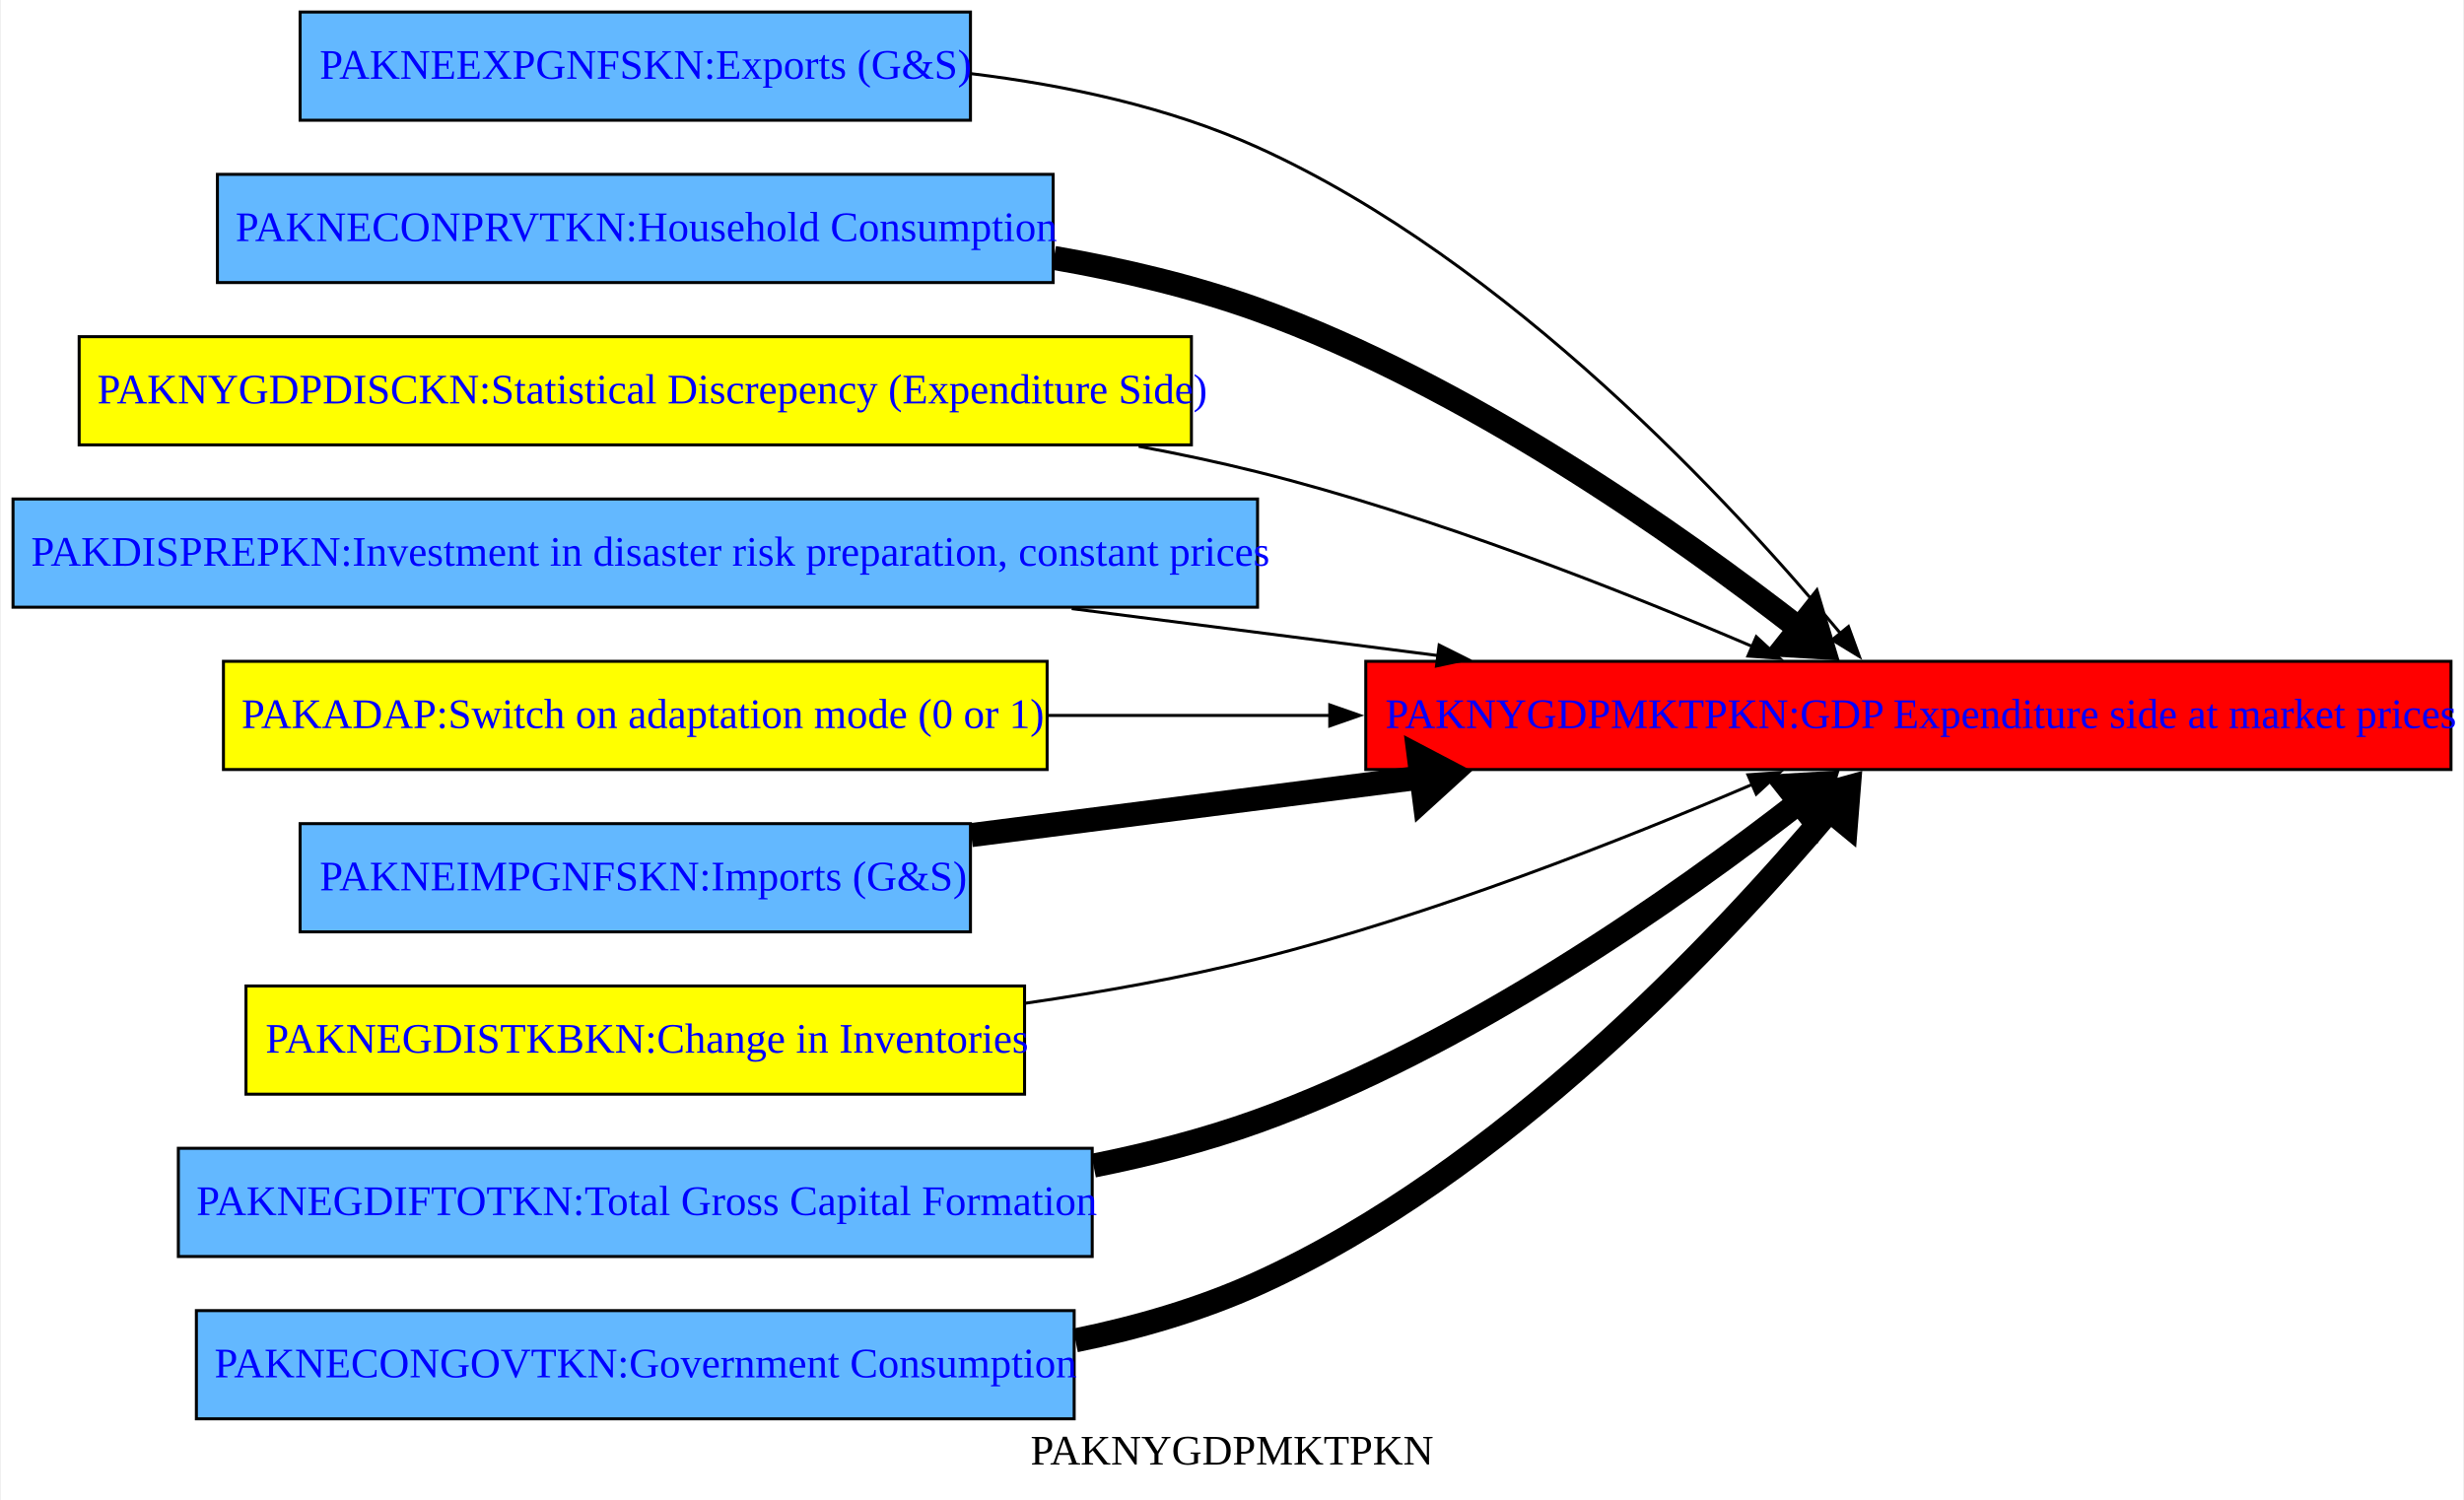
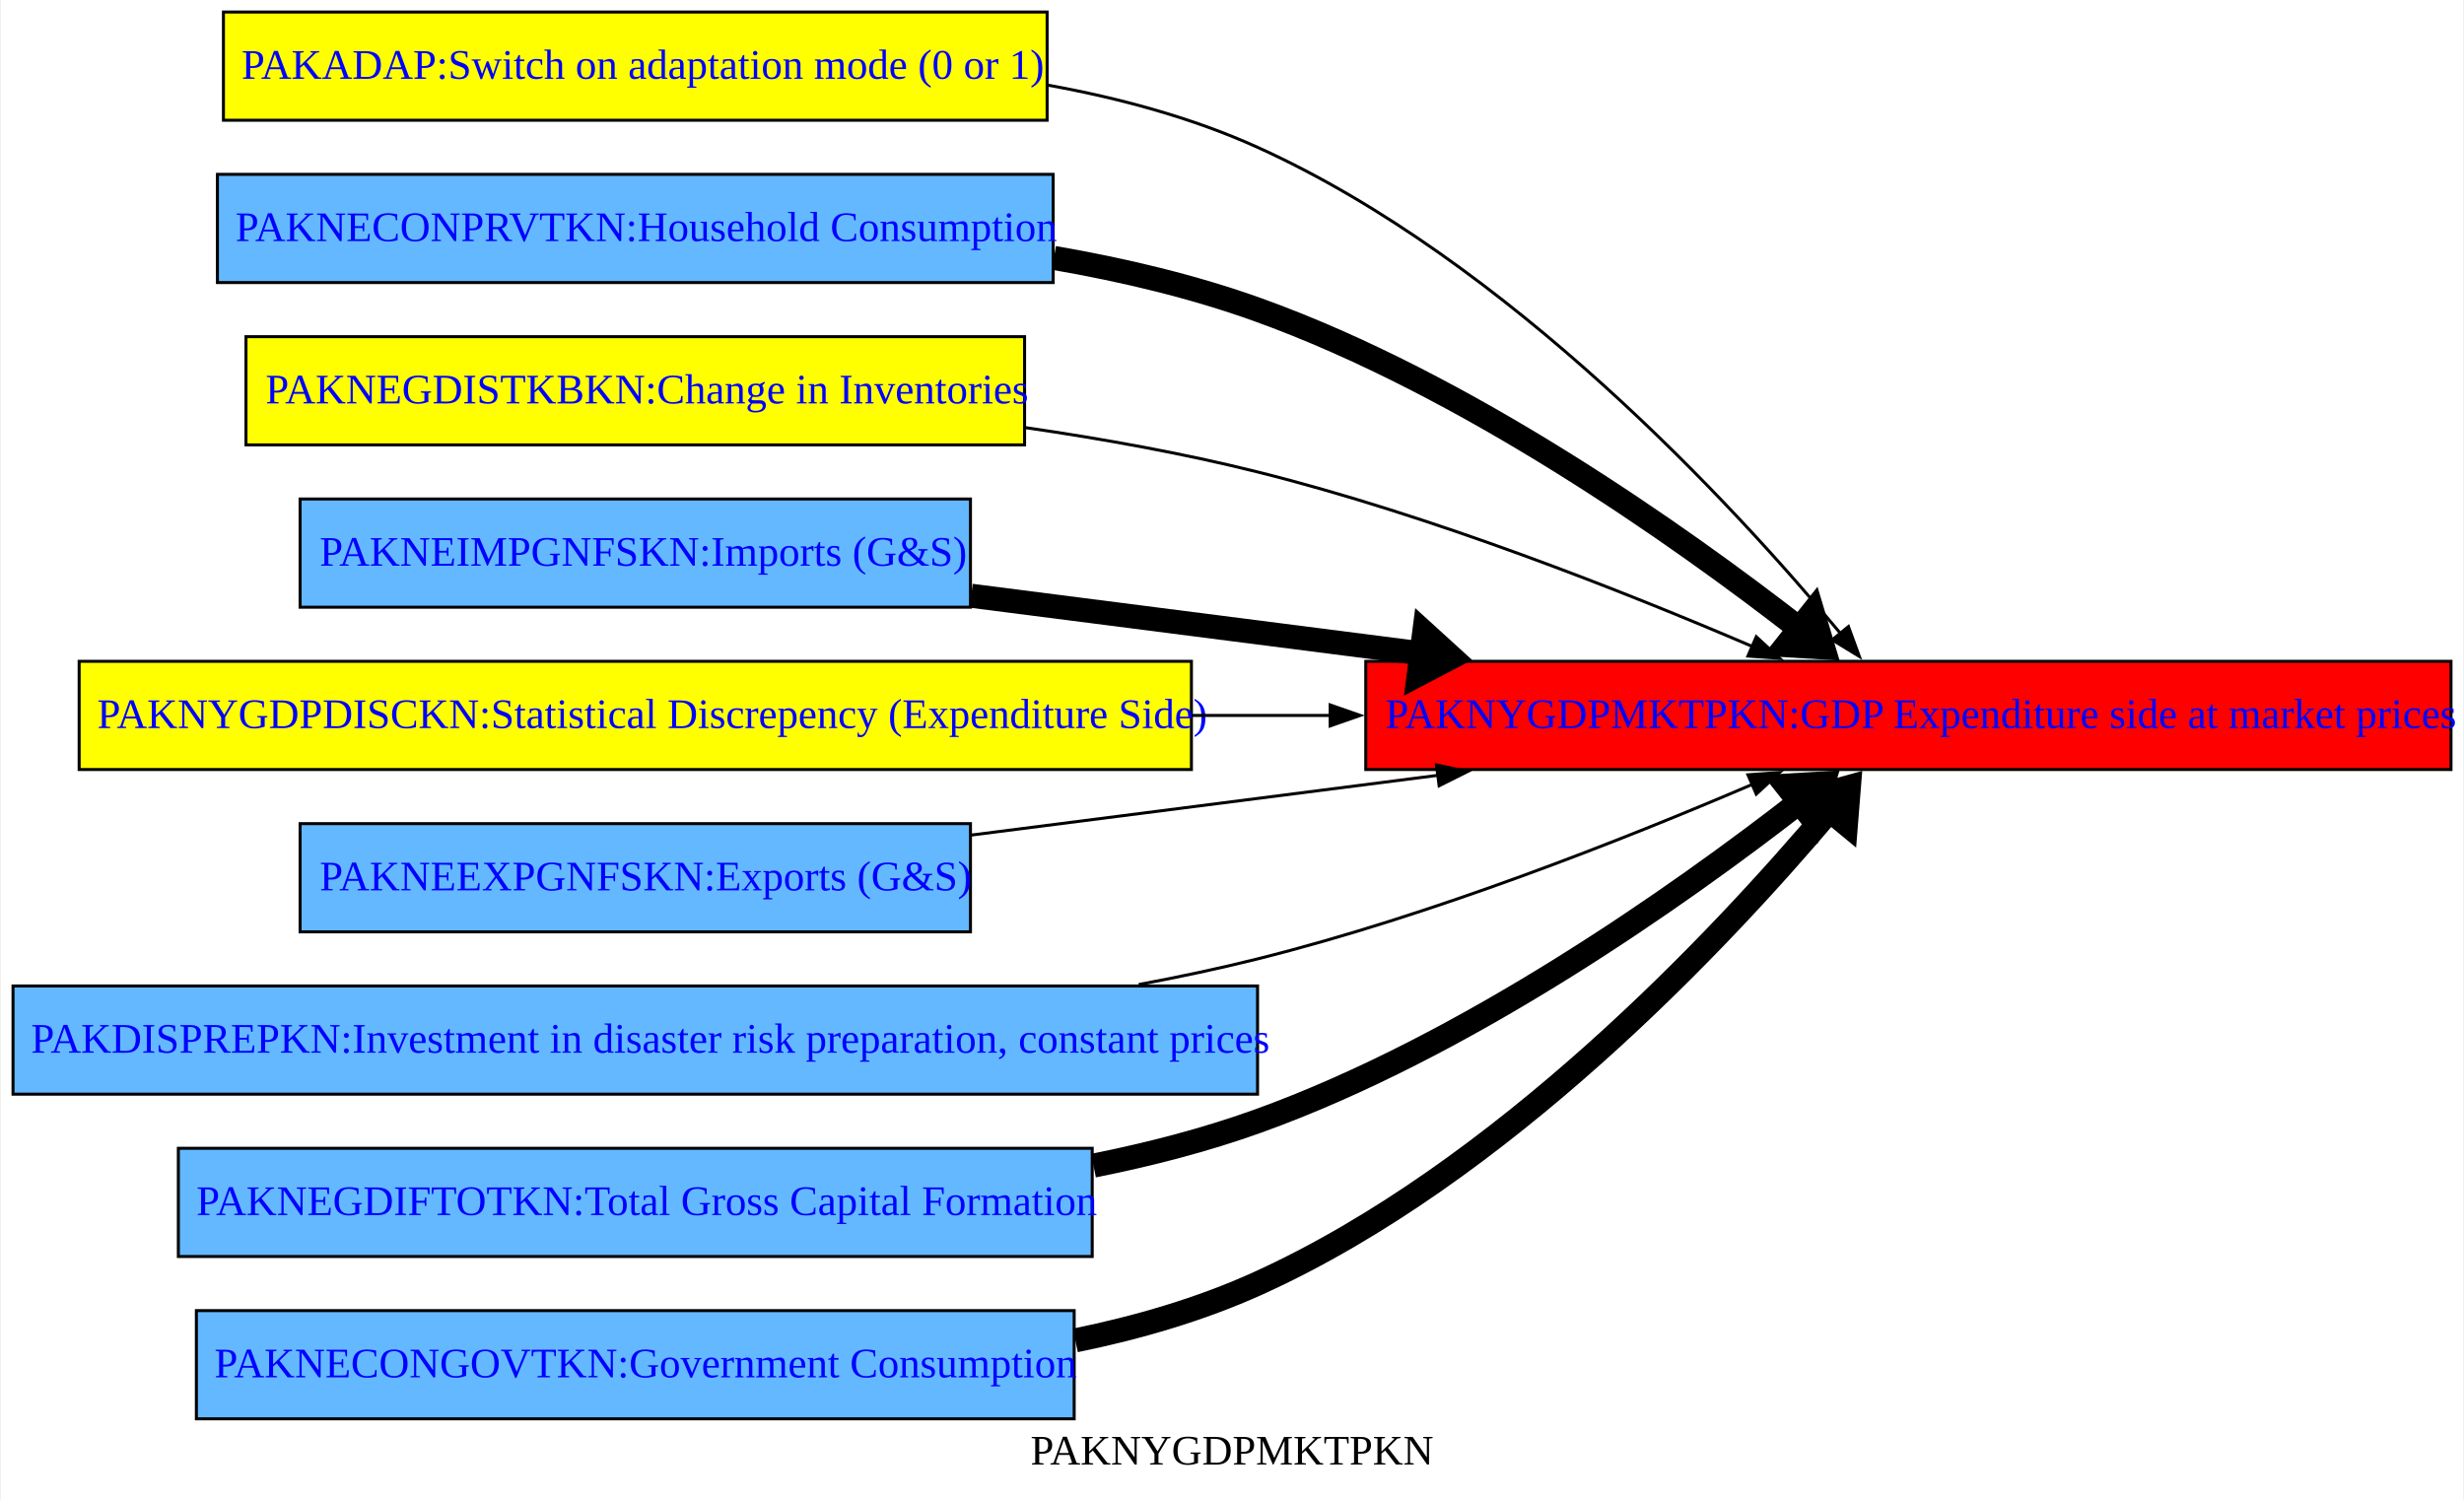
<svg xmlns="http://www.w3.org/2000/svg" xmlns:xlink="http://www.w3.org/1999/xlink" width="432pt" height="263pt" viewBox="0.00 0.00 432.00 263.21">
  <g id="graph0" class="graph" transform="scale(0.527473 0.527473) rotate(0) translate(4 495)">
    <polygon fill="white" stroke="none" points="-4,4 -4,-495 815,-495 815,4 -4,4" />
    <text text-anchor="middle" x="405.5" y="-7.8" font-family="Times New Roman,serif" font-size="14.00">PAKNYGDPMKTPKN</text>
    <g id="node1" class="node">
      <g id="a_node1">
-         <a xlink:title="Exports (G&amp;S) FRML &lt;Z,EXO&gt; PAKNEEXPGNFSKN = (PAKNEEXPGNFSKN(-1)*EXP(-PAKNEEXPGNFSKN_A+ (-0.35*(LOG(PAKNEEXPGNFSKN(-1))-LOG(PAKXMKT(-1))-0.6*LOG(PAKNEEXPGNFSXN(-1)/(PAKNYGDPFCSTXN(-1))))+1*((LOG(PAKXMKT))-(LOG(PAKXMKT(-1))))+0.3*((LOG(PAKNEEXPGNFSXN/(PAKNYGDPFCSTXN)))-(LOG(PAKNEEXPGNFSXN(-1)/(PAKNYGDPFCSTXN(-1)))))+4.38465374402991-0.237469889780178*DURING_1999-0.230689812873392*DURING_1998+0.320967524344658*DURING_1991+0.250252413901575*DURING_1986) )) * (1-PAKNEEXPGNFSKN_D)+ PAKNEEXPGNFSKN_X*PAKNEEXPGNFSKN_D  $">
-           <polygon fill="#63b8ff" stroke="black" points="318.5,-491 95.5,-491 95.5,-455 318.5,-455 318.5,-491" />
-           <text text-anchor="start" x="102" y="-468.8" font-family="Times New Roman,serif" font-size="14.00" fill="blue">PAKNEEXPGNFSKN:Exports (G&amp;S)</text>
+         <a xlink:title="Switch on adaptation mode (0 or 1) Exogen">
+           <polygon fill="yellow" stroke="black" points="344,-491 70,-491 70,-455 344,-455 344,-491" />
+           <text text-anchor="start" x="76" y="-468.8" font-family="Times New Roman,serif" font-size="14.00" fill="blue">PAKADAP:Switch on adaptation mode (0 or 1)</text>
        </a>
      </g>
    </g>
-     <g id="node8" class="node">
-       <g id="a_node8">
+     <g id="node9" class="node">
+       <g id="a_node9">
        <a xlink:title="GDP Expenditure side at market prices FRML  &lt;&gt; PAKNYGDPMKTPKN = PAKNECONPRVTKN+PAKNECONGOVTKN+PAKNEGDIFTOTKN+PAKNEGDISTKBKN+PAKNEEXPGNFSKN-PAKNEIMPGNFSKN+PAKNYGDPDISCKN+PAKADAP*PAKDISPREPKN $">
          <polygon fill="red" stroke="black" points="811,-275 450,-275 450,-239 811,-239 811,-275" />
          <text text-anchor="start" x="456.5" y="-252.8" font-family="Times New Roman,serif" font-size="14.00" fill="blue">PAKNYGDPMKTPKN:GDP Expenditure side at market prices</text>
        </a>
      </g>
    </g>
-     <g id="edge5" class="edge">
-       <g id="a_edge5">
-         <a xlink:href="bogus" xlink:title=" PAKNEEXPGNFSKN -&gt; PAKNYGDPMKTPKN Min. att. -10%  max: 0%">
-           <path fill="none" stroke="black" d="M318.75,-470.49C350.57,-466.62 384.59,-459.32 414,-446 497.62,-408.14 572.63,-326.71 608.01,-284.16" />
+     <g id="edge8" class="edge">
+       <g id="a_edge8">
+         <a xlink:href="bogus" xlink:title=" PAKADAP -&gt; PAKNYGDPMKTPKN Min. att. -0%  max: 0%">
+           <path fill="none" stroke="black" d="M344.42,-466.64C368.3,-462.32 392.4,-455.78 414,-446 497.62,-408.14 572.63,-326.71 608.01,-284.16" />
          <polygon fill="black" stroke="black" points="610.56,-286.57 614.19,-276.62 605.14,-282.14 610.56,-286.57" />
        </a>
      </g>
    </g>
    <g id="node2" class="node">
      <g id="a_node2">
        <a xlink:title="Household Consumption FRML &lt;Z,EXO&gt; PAKNECONPRVTKN = (PAKNECONPRVTKN(-1)*EXP(-PAKNECONPRVTKN_A+ (-0.2*(LOG(PAKNECONPRVTKN(-1))-LOG((PAKNYYWBTOTLCN(-1)*(1-PAKGGREVDRCTXN(-1)/100))/PAKNECONPRVTXN(-1)))+1*((LOG((PAKNYYWBTOTLCN*(1-PAKGGREVDRCTXN/100))/PAKNECONPRVTXN))-(LOG((PAKNYYWBTOTLCN(-1)*(1-PAKGGREVDRCTXN(-1)/100))/PAKNECONPRVTXN(-1))))+0.0303228629698929+0.0163839011059956*DURING_2010-0.3*(PAKFMLBLPOLYXN/100-((LOG(PAKNECONPRVTXN))-(LOG(PAKNECONPRVTXN(-1)))))) )) * (1-PAKNECONPRVTKN_D)+ PAKNECONPRVTKN_X*PAKNECONPRVTKN_D  $">
          <polygon fill="#63b8ff" stroke="black" points="346,-437 68,-437 68,-401 346,-401 346,-437" />
          <text text-anchor="start" x="74" y="-414.8" font-family="Times New Roman,serif" font-size="14.00" fill="blue">PAKNECONPRVTKN:Household Consumption</text>
        </a>
      </g>
    </g>
    <g id="edge9" class="edge">
      <g id="a_edge9">
        <a xlink:href="bogus" xlink:title=" PAKNECONPRVTKN -&gt; PAKNYGDPMKTPKN Min. att. -1557%  max: 290%">
          <path fill="none" stroke="black" stroke-width="8" d="M346.25,-409.2C369.28,-405.22 392.61,-399.68 414,-392 483.31,-367.09 553.81,-317.32 594.51,-285.66" />
          <polygon fill="black" stroke="black" stroke-width="8" points="598.64,-291.31 602.14,-279.62 589.95,-280.34 598.64,-291.31" />
        </a>
      </g>
    </g>
    <g id="node3" class="node">
      <g id="a_node3">
-         <a xlink:title="Statistical Discrepency (Expenditure Side) Exogen">
-           <polygon fill="yellow" stroke="black" points="392,-383 22,-383 22,-347 392,-347 392,-383" />
-           <text text-anchor="start" x="28" y="-360.8" font-family="Times New Roman,serif" font-size="14.00" fill="blue">PAKNYGDPDISCKN:Statistical Discrepency (Expenditure Side)</text>
+         <a xlink:title="Change in Inventories Exogen">
+           <polygon fill="yellow" stroke="black" points="336.5,-383 77.5,-383 77.5,-347 336.5,-347 336.5,-383" />
+           <text text-anchor="start" x="84" y="-360.8" font-family="Times New Roman,serif" font-size="14.00" fill="blue">PAKNEGDISTKBKN:Change in Inventories</text>
        </a>
      </g>
    </g>
-     <g id="edge8" class="edge">
-       <g id="a_edge8">
-         <a xlink:href="bogus" xlink:title=" PAKNYGDPDISCKN -&gt; PAKNYGDPMKTPKN Min. att. -0%  max: 0%">
-           <path fill="none" stroke="black" d="M374.46,-346.53C387.91,-344.02 401.23,-341.19 414,-338 471.91,-323.53 535.59,-298.37 578.61,-279.93" />
+     <g id="edge1" class="edge">
+       <g id="a_edge1">
+         <a xlink:href="bogus" xlink:title=" PAKNEGDISTKBKN -&gt; PAKNYGDPMKTPKN Min. att. -0%  max: 0%">
+           <path fill="none" stroke="black" d="M336.88,-352.73C362.62,-348.98 389.33,-344.17 414,-338 471.91,-323.53 535.59,-298.37 578.61,-279.93" />
          <polygon fill="black" stroke="black" points="579.9,-283.18 587.69,-275.99 577.12,-276.75 579.9,-283.18" />
        </a>
      </g>
    </g>
    <g id="node4" class="node">
      <g id="a_node4">
-         <a xlink:title="Investment in disaster risk preparation, constant prices FRML  &lt;&gt; PAKDISPREPKN = PAKDISPREPCN/PAKNYGDPMKTPXN $">
-           <polygon fill="#63b8ff" stroke="black" points="414,-329 0,-329 0,-293 414,-293 414,-329" />
-           <text text-anchor="start" x="6" y="-306.8" font-family="Times New Roman,serif" font-size="14.00" fill="blue">PAKDISPREPKN:Investment in disaster risk preparation, constant prices</text>
+         <a xlink:title="Imports (G&amp;S) FRML &lt;Z,EXO&gt; PAKNEIMPGNFSKN = (PAKNEIMPGNFSKN(-1)*EXP(-PAKNEIMPGNFSKN_A+ (-0.324143718656754*(LOG(PAKNEIMPGNFSKN(-1))-LOG(PAKNEGDETTOTKN(-1))+0.8*LOG(PAKNEIMPGNFSXN(-1)/PAKNYGDPFCSTXN(-1)))-0.583459272245018+1*((LOG(PAKNEGDETTOTKN))-(LOG(PAKNEGDETTOTKN(-1))))-0.0921874580409631*((LOG(PAKNEIMPGNFSXN/PAKNYGDPFCSTXN))-(LOG(PAKNEIMPGNFSXN(-1)/PAKNYGDPFCSTXN(-1))))-0.0361746331863615*DURING_2012) )) * (1-PAKNEIMPGNFSKN_D)+ PAKNEIMPGNFSKN_X*PAKNEIMPGNFSKN_D  $">
+           <polygon fill="#63b8ff" stroke="black" points="318.5,-329 95.5,-329 95.5,-293 318.5,-293 318.5,-329" />
+           <text text-anchor="start" x="102" y="-306.8" font-family="Times New Roman,serif" font-size="14.00" fill="blue">PAKNEIMPGNFSKN:Imports (G&amp;S)</text>
        </a>
      </g>
    </g>
-     <g id="edge1" class="edge">
-       <g id="a_edge1">
-         <a xlink:href="bogus" xlink:title=" PAKDISPREPKN -&gt; PAKNYGDPMKTPKN Min. att. -0%  max: 0%">
-           <path fill="none" stroke="black" d="M352.17,-292.53C391.51,-287.49 434.29,-282.01 474.21,-276.89" />
-           <polygon fill="black" stroke="black" points="474.41,-280.4 483.89,-275.66 473.52,-273.45 474.41,-280.4" />
+     <g id="edge2" class="edge">
+       <g id="a_edge2">
+         <a xlink:href="bogus" xlink:title=" PAKNEIMPGNFSKN -&gt; PAKNYGDPMKTPKN Min. att. -46%  max: 456%">
+           <path fill="none" stroke="black" stroke-width="8" d="M318.74,-296.81C364.54,-290.94 418.55,-284.03 468.58,-277.62" />
+           <polygon fill="black" stroke="black" stroke-width="8" points="469.43,-284.57 478.46,-276.35 467.65,-270.68 469.43,-284.57" />
        </a>
      </g>
    </g>
    <g id="node5" class="node">
      <g id="a_node5">
-         <a xlink:title="Switch on adaptation mode (0 or 1) Exogen">
-           <polygon fill="yellow" stroke="black" points="344,-275 70,-275 70,-239 344,-239 344,-275" />
-           <text text-anchor="start" x="76" y="-252.8" font-family="Times New Roman,serif" font-size="14.00" fill="blue">PAKADAP:Switch on adaptation mode (0 or 1)</text>
+         <a xlink:title="Statistical Discrepency (Expenditure Side) Exogen">
+           <polygon fill="yellow" stroke="black" points="392,-275 22,-275 22,-239 392,-239 392,-275" />
+           <text text-anchor="start" x="28" y="-252.8" font-family="Times New Roman,serif" font-size="14.00" fill="blue">PAKNYGDPDISCKN:Statistical Discrepency (Expenditure Side)</text>
        </a>
      </g>
    </g>
-     <g id="edge2" class="edge">
-       <g id="a_edge2">
-         <a xlink:href="bogus" xlink:title=" PAKADAP -&gt; PAKNYGDPMKTPKN Min. att. -0%  max: 0%">
-           <path fill="none" stroke="black" d="M344.27,-257C374.28,-257 406.61,-257 438.34,-257" />
-           <polygon fill="black" stroke="black" points="438.02,-260.5 448.02,-257 438.02,-253.5 438.02,-260.5" />
+     <g id="edge4" class="edge">
+       <g id="a_edge4">
+         <a xlink:href="bogus" xlink:title=" PAKNYGDPDISCKN -&gt; PAKNYGDPMKTPKN Min. att. -0%  max: 0%">
+           <path fill="none" stroke="black" d="M392.26,-257C407.59,-257 423.11,-257 438.49,-257" />
+           <polygon fill="black" stroke="black" points="438.15,-260.5 448.15,-257 438.15,-253.5 438.15,-260.5" />
        </a>
      </g>
    </g>
    <g id="node6" class="node">
      <g id="a_node6">
-         <a xlink:title="Imports (G&amp;S) FRML &lt;Z,EXO&gt; PAKNEIMPGNFSKN = (PAKNEIMPGNFSKN(-1)*EXP(-PAKNEIMPGNFSKN_A+ (-0.324143718656754*(LOG(PAKNEIMPGNFSKN(-1))-LOG(PAKNEGDETTOTKN(-1))+0.8*LOG(PAKNEIMPGNFSXN(-1)/PAKNYGDPFCSTXN(-1)))-0.583459272245018+1*((LOG(PAKNEGDETTOTKN))-(LOG(PAKNEGDETTOTKN(-1))))-0.0921874580409631*((LOG(PAKNEIMPGNFSXN/PAKNYGDPFCSTXN))-(LOG(PAKNEIMPGNFSXN(-1)/PAKNYGDPFCSTXN(-1))))-0.0361746331863615*DURING_2012) )) * (1-PAKNEIMPGNFSKN_D)+ PAKNEIMPGNFSKN_X*PAKNEIMPGNFSKN_D  $">
+         <a xlink:title="Exports (G&amp;S) FRML &lt;Z,EXO&gt; PAKNEEXPGNFSKN = (PAKNEEXPGNFSKN(-1)*EXP(-PAKNEEXPGNFSKN_A+ (-0.35*(LOG(PAKNEEXPGNFSKN(-1))-LOG(PAKXMKT(-1))-0.6*LOG(PAKNEEXPGNFSXN(-1)/(PAKNYGDPFCSTXN(-1))))+1*((LOG(PAKXMKT))-(LOG(PAKXMKT(-1))))+0.3*((LOG(PAKNEEXPGNFSXN/(PAKNYGDPFCSTXN)))-(LOG(PAKNEEXPGNFSXN(-1)/(PAKNYGDPFCSTXN(-1)))))+4.38465374402991-0.237469889780178*DURING_1999-0.230689812873392*DURING_1998+0.320967524344658*DURING_1991+0.250252413901575*DURING_1986) )) * (1-PAKNEEXPGNFSKN_D)+ PAKNEEXPGNFSKN_X*PAKNEEXPGNFSKN_D  $">
          <polygon fill="#63b8ff" stroke="black" points="318.5,-221 95.5,-221 95.5,-185 318.5,-185 318.5,-221" />
-           <text text-anchor="start" x="102" y="-198.8" font-family="Times New Roman,serif" font-size="14.00" fill="blue">PAKNEIMPGNFSKN:Imports (G&amp;S)</text>
+           <text text-anchor="start" x="102" y="-198.8" font-family="Times New Roman,serif" font-size="14.00" fill="blue">PAKNEEXPGNFSKN:Exports (G&amp;S)</text>
+         </a>
+       </g>
+     </g>
+     <g id="edge7" class="edge">
+       <g id="a_edge7">
+         <a xlink:href="bogus" xlink:title=" PAKNEEXPGNFSKN -&gt; PAKNYGDPMKTPKN Min. att. -10%  max: 0%">
+           <path fill="none" stroke="black" d="M318.74,-217.19C366.24,-223.27 422.55,-230.49 474.11,-237.09" />
+           <polygon fill="black" stroke="black" points="473.51,-240.54 483.87,-238.34 474.4,-233.6 473.51,-240.54" />
+         </a>
+       </g>
+     </g>
+     <g id="node7" class="node">
+       <g id="a_node7">
+         <a xlink:title="Investment in disaster risk preparation, constant prices FRML  &lt;&gt; PAKDISPREPKN = PAKDISPREPCN/PAKNYGDPMKTPXN $">
+           <polygon fill="#63b8ff" stroke="black" points="414,-167 0,-167 0,-131 414,-131 414,-167" />
+           <text text-anchor="start" x="6" y="-144.8" font-family="Times New Roman,serif" font-size="14.00" fill="blue">PAKDISPREPKN:Investment in disaster risk preparation, constant prices</text>
        </a>
      </g>
    </g>
    <g id="edge6" class="edge">
      <g id="a_edge6">
-         <a xlink:href="bogus" xlink:title=" PAKNEIMPGNFSKN -&gt; PAKNYGDPMKTPKN Min. att. -46%  max: 456%">
-           <path fill="none" stroke="black" stroke-width="8" d="M318.74,-217.19C364.54,-223.06 418.55,-229.97 468.58,-236.38" />
-           <polygon fill="black" stroke="black" stroke-width="8" points="467.65,-243.32 478.46,-237.65 469.43,-229.43 467.65,-243.32" />
-         </a>
-       </g>
-     </g>
-     <g id="node7" class="node">
-       <g id="a_node7">
-         <a xlink:title="Change in Inventories Exogen">
-           <polygon fill="yellow" stroke="black" points="336.5,-167 77.5,-167 77.5,-131 336.5,-131 336.5,-167" />
-           <text text-anchor="start" x="84" y="-144.8" font-family="Times New Roman,serif" font-size="14.00" fill="blue">PAKNEGDISTKBKN:Change in Inventories</text>
-         </a>
-       </g>
-     </g>
-     <g id="edge4" class="edge">
-       <g id="a_edge4">
-         <a xlink:href="bogus" xlink:title=" PAKNEGDISTKBKN -&gt; PAKNYGDPMKTPKN Min. att. -0%  max: 0%">
-           <path fill="none" stroke="black" d="M336.88,-161.27C362.62,-165.02 389.33,-169.83 414,-176 471.91,-190.47 535.59,-215.63 578.61,-234.07" />
+         <a xlink:href="bogus" xlink:title=" PAKDISPREPKN -&gt; PAKNYGDPMKTPKN Min. att. -0%  max: 0%">
+           <path fill="none" stroke="black" d="M374.46,-167.47C387.91,-169.98 401.23,-172.81 414,-176 471.91,-190.47 535.59,-215.63 578.61,-234.07" />
          <polygon fill="black" stroke="black" points="577.12,-237.25 587.69,-238.01 579.9,-230.82 577.12,-237.25" />
        </a>
      </g>
    </g>
-     <g id="node9" class="node">
-       <g id="a_node9">
+     <g id="node8" class="node">
+       <g id="a_node8">
        <a xlink:title="Total Gross Capital Formation FRML  &lt;&gt; PAKNEGDIFTOTKN = PAKNEGDIFGOVKN+PAKNEGDIFPRVKN $">
          <polygon fill="#63b8ff" stroke="black" points="359,-113 55,-113 55,-77 359,-77 359,-113" />
          <text text-anchor="start" x="61" y="-90.8" font-family="Times New Roman,serif" font-size="14.00" fill="blue">PAKNEGDIFTOTKN:Total Gross Capital Formation</text>
        </a>
      </g>
    </g>
    <g id="edge3" class="edge">
      <g id="a_edge3">
        <a xlink:href="bogus" xlink:title=" PAKNEGDIFTOTKN -&gt; PAKNYGDPMKTPKN Min. att. -36%  max: 366%">
          <path fill="none" stroke="black" stroke-width="8" d="M359.43,-107.24C378.1,-110.97 396.69,-115.78 414,-122 483.31,-146.91 553.81,-196.68 594.51,-228.34" />
          <polygon fill="black" stroke="black" stroke-width="8" points="589.95,-233.66 602.14,-234.38 598.64,-222.69 589.95,-233.66" />
        </a>
      </g>
    </g>
    <g id="node10" class="node">
      <g id="a_node10">
        <a xlink:title="Government Consumption FRML  &lt;&gt; PAKNECONGOVTKN = PAKNECONGOVTCN/PAKNECONGOVTXN $">
          <polygon fill="#63b8ff" stroke="black" points="353,-59 61,-59 61,-23 353,-23 353,-59" />
          <text text-anchor="start" x="67" y="-36.8" font-family="Times New Roman,serif" font-size="14.00" fill="blue">PAKNECONGOVTKN:Government Consumption</text>
        </a>
      </g>
    </g>
-     <g id="edge7" class="edge">
-       <g id="a_edge7">
+     <g id="edge5" class="edge">
+       <g id="a_edge5">
        <a xlink:href="bogus" xlink:title=" PAKNECONGOVTKN -&gt; PAKNYGDPMKTPKN Min. att. -108%  max: 835%">
          <path fill="none" stroke="black" stroke-width="8" d="M353.41,-49.1C374.31,-53.37 395.11,-59.45 414,-68 494.99,-104.67 567.9,-182.21 604.56,-225.72" />
          <polygon fill="black" stroke="black" stroke-width="8" points="598.95,-229.91 610.71,-233.17 609.74,-221 598.95,-229.91" />
        </a>
      </g>
    </g>
  </g>
</svg>
